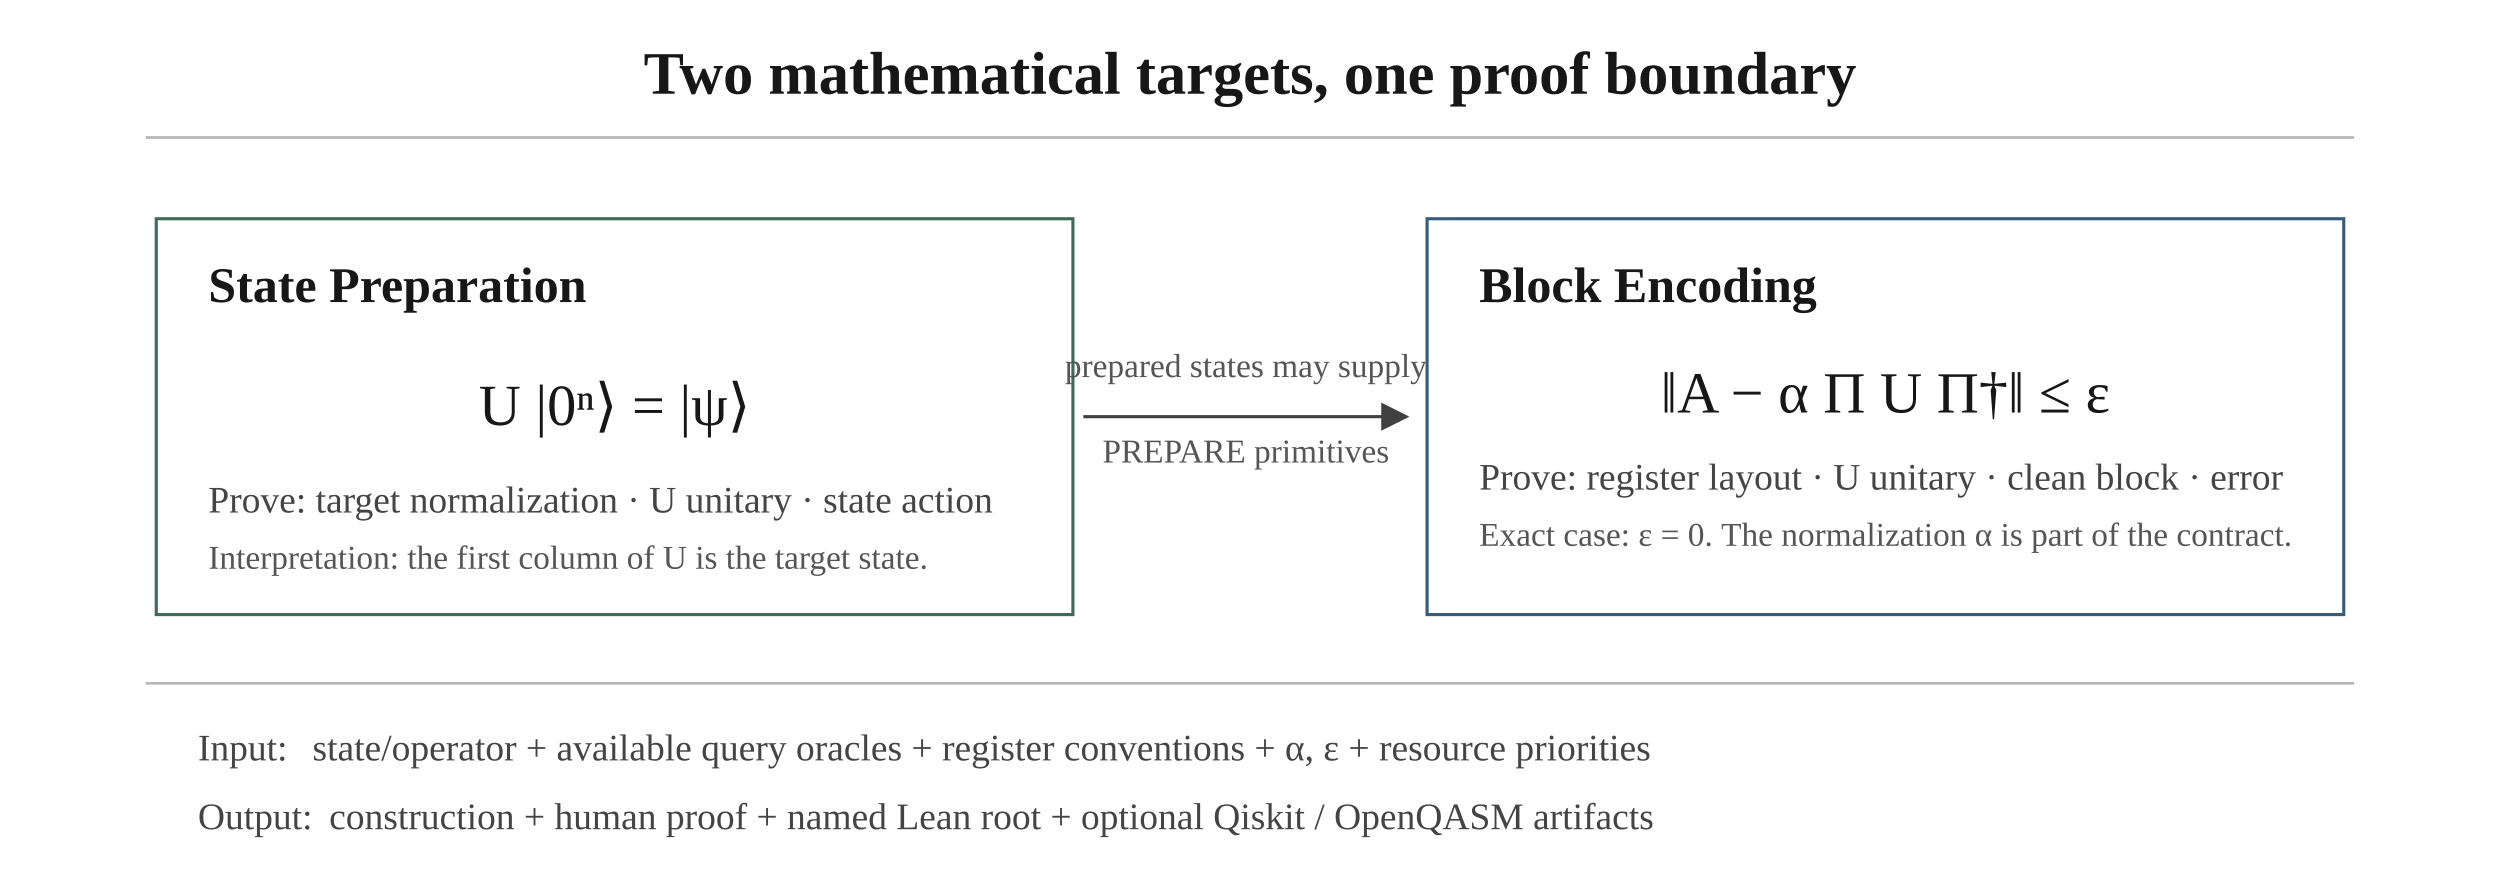
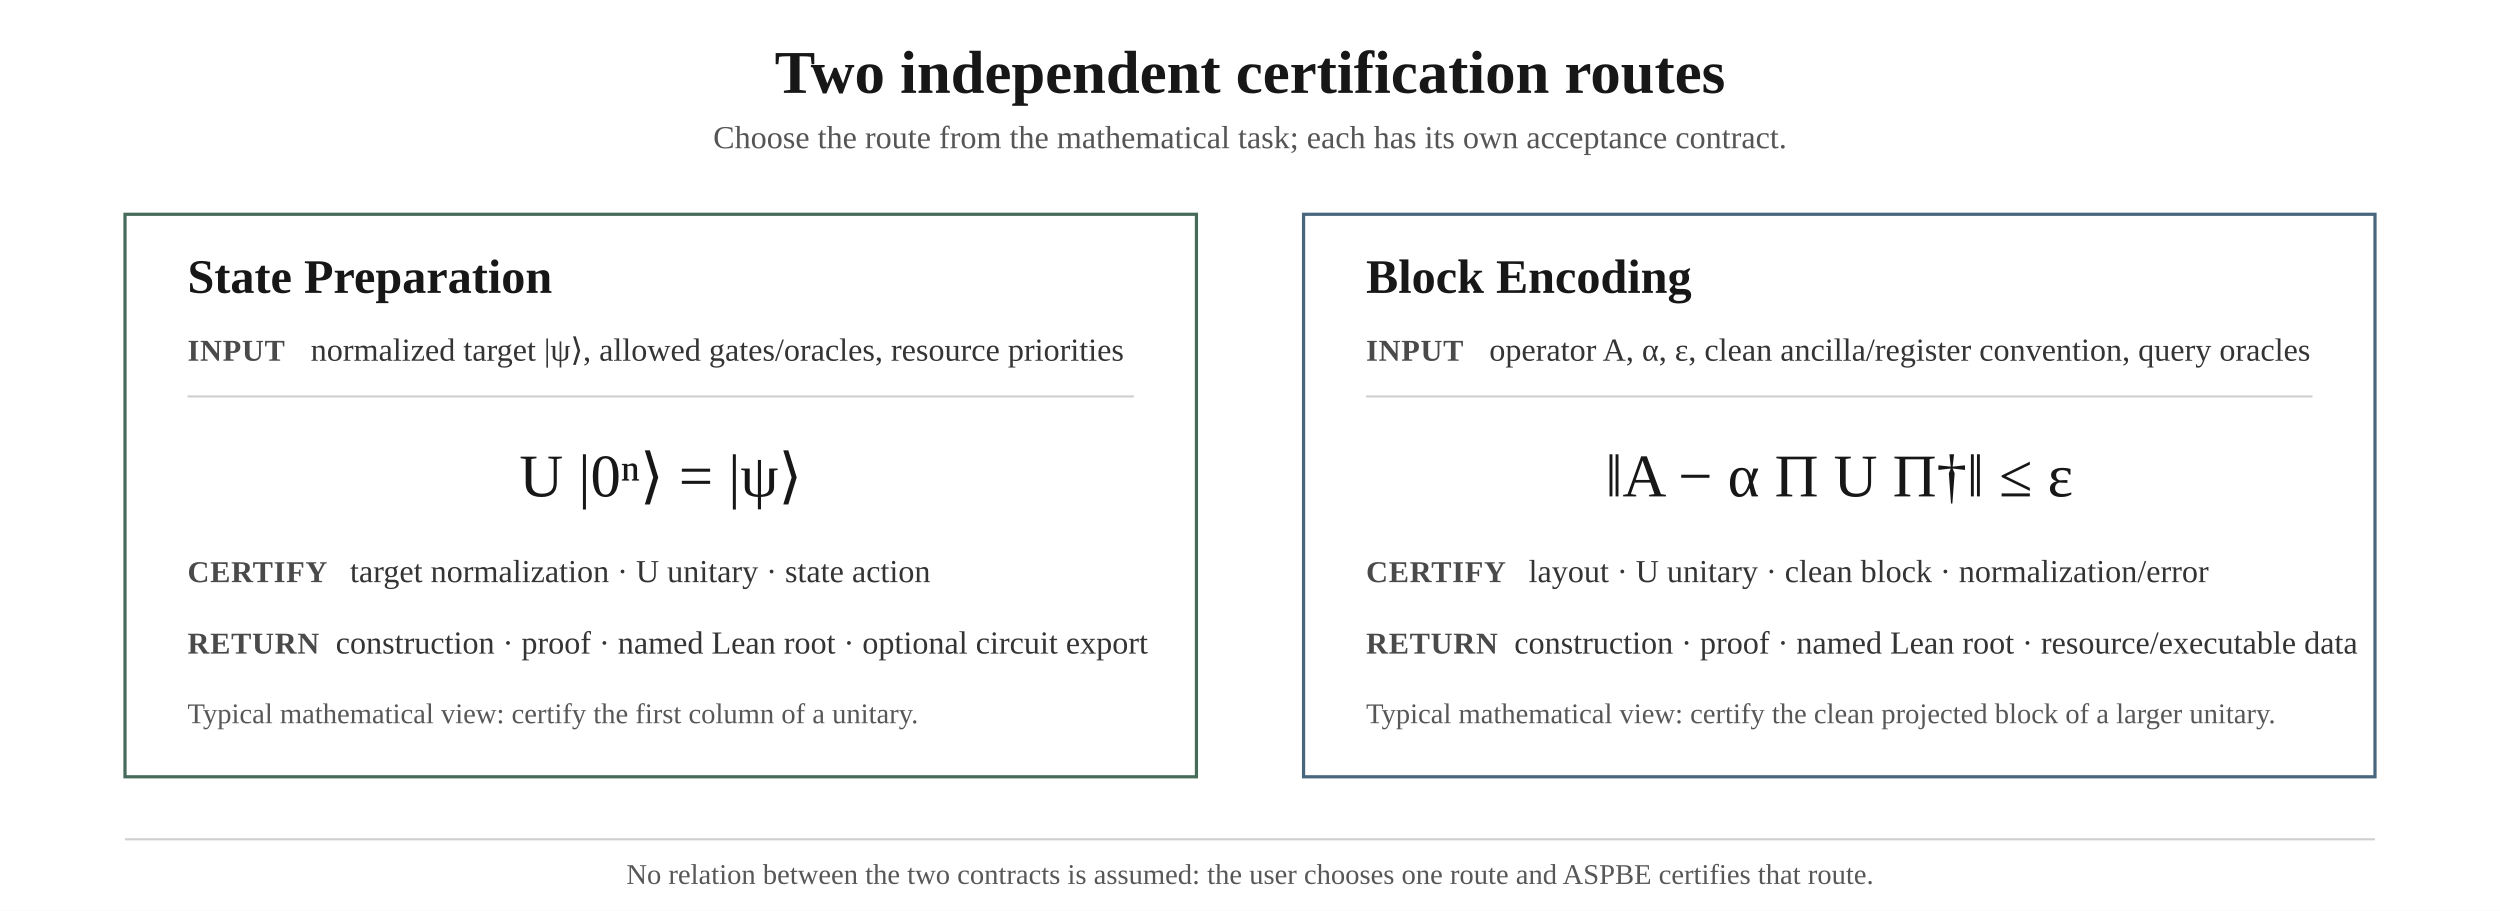
- <svg xmlns="http://www.w3.org/2000/svg" width="1200" height="430" viewBox="0 0 1200 430" role="img" aria-labelledby="title desc">
-   <defs>
-     <marker id="arrow" markerWidth="9" markerHeight="9" refX="8" refY="4.5" orient="auto">
-       <path d="M0,0 L9,4.5 L0,9 z" fill="#404040" />
-     </marker>
-     <style>
-       text { font-family: "Times New Roman", Times, "Liberation Serif", serif; fill: #171717; }
-       .title { font-size: 29px; font-weight: 700; }
-       .head { font-size: 24px; font-weight: 700; }
-       .formula { font-size: 28px; }
-       .body { font-size: 18px; fill: #444; }
-       .small { font-size: 16px; fill: #555; }
-       .rule { stroke: #b6b6b6; stroke-width: 1.3; }
-       .box { fill: #fff; stroke: #454545; stroke-width: 1.5; }
-       .accent-state { stroke: #3d6b57; }
-       .accent-block { stroke: #355c7d; }
-       .arrow { stroke: #404040; stroke-width: 1.5; fill: none; marker-end: url(#arrow); }
-     </style>
-   </defs>
-   <rect width="1200" height="430" fill="#fff" />
-   <text x="600" y="45" text-anchor="middle" class="title">Two mathematical targets, one proof boundary</text>
-   <line x1="70" y1="66" x2="1130" y2="66" class="rule" />
-   <rect x="75" y="105" width="440" height="190" class="box accent-state" />
-   <text x="100" y="145" class="head">State Preparation</text>
-   <text x="295" y="204" text-anchor="middle" class="formula">U |0ⁿ⟩ = |ψ⟩</text>
-   <text x="100" y="246" class="body">Prove: target normalization · U unitary · state action</text>
-   <text x="100" y="273" class="small">Interpretation: the first column of U is the target state.</text>
-   <rect x="685" y="105" width="440" height="190" class="box accent-block" />
-   <text x="710" y="145" class="head">Block Encoding</text>
-   <text x="905" y="198" text-anchor="middle" class="formula">‖A − α Π U Π†‖ ≤ ε</text>
-   <text x="710" y="235" class="body">Prove: register layout · U unitary · clean block · error</text>
-   <text x="710" y="262" class="small">Exact case: ε = 0.  The normalization α is part of the contract.</text>
-   <path d="M520 200 L675 200" class="arrow" />
-   <text x="598" y="181" text-anchor="middle" class="small">prepared states may supply</text>
-   <text x="598" y="222" text-anchor="middle" class="small">PREPARE primitives</text>
-   <line x1="70" y1="328" x2="1130" y2="328" class="rule" />
-   <text x="95" y="365" class="body">Input:</text>
-   <text x="150" y="365" class="body">state/operator + available query oracles + register conventions + α, ε + resource priorities</text>
-   <text x="95" y="398" class="body">Output:</text>
-   <text x="158" y="398" class="body">construction + human proof + named Lean root + optional Qiskit / OpenQASM artifacts</text>
+ <svg xmlns="http://www.w3.org/2000/svg" width="1400" height="510" viewBox="0 0 1400 510" role="img" aria-labelledby="title desc">
+   <style>
+     text { font-family: "Times New Roman", Times, "Liberation Serif", serif; fill: #171717; }
+     .title { font-size: 34px; font-weight: 700; }
+     .subtitle { font-size: 18px; fill: #555; }
+     .head { font-size: 27px; font-weight: 700; }
+     .label { font-size: 17px; font-weight: 700; letter-spacing: .4px; fill: #4a4a4a; }
+     .formula { font-size: 34px; }
+     .body { font-size: 18px; fill: #343434; }
+     .small { font-size: 16px; fill: #575757; }
+     .panel { fill: #fff; stroke-width: 1.8; }
+     .state { stroke: #466b5a; }
+     .block { stroke: #48667d; }
+     .rule { stroke: #d0d0d0; stroke-width: 1.2; }
+   </style>
+   <rect width="1400" height="510" fill="#ffffff" />
+   <text x="700" y="52" text-anchor="middle" class="title">Two independent certification routes</text>
+   <text x="700" y="83" text-anchor="middle" class="subtitle">Choose the route from the mathematical task; each has its own acceptance contract.</text>
+   <rect x="70" y="120" width="600" height="315" class="panel state" />
+   <text x="105" y="164" class="head">State Preparation</text>
+   <text x="105" y="202" class="label">INPUT</text>
+   <text x="174" y="202" class="body">normalized target |ψ⟩, allowed gates/oracles, resource priorities</text>
+   <line x1="105" y1="222" x2="635" y2="222" class="rule" />
+   <text x="370" y="278" text-anchor="middle" class="formula">U |0ⁿ⟩ = |ψ⟩</text>
+   <text x="105" y="326" class="label">CERTIFY</text>
+   <text x="196" y="326" class="body">target normalization · U unitary · state action</text>
+   <text x="105" y="366" class="label">RETURN</text>
+   <text x="188" y="366" class="body">construction · proof · named Lean root · optional circuit export</text>
+   <text x="105" y="405" class="small">Typical mathematical view: certify the first column of a unitary.</text>
+   <rect x="730" y="120" width="600" height="315" class="panel block" />
+   <text x="765" y="164" class="head">Block Encoding</text>
+   <text x="765" y="202" class="label">INPUT</text>
+   <text x="834" y="202" class="body">operator A, α, ε, clean ancilla/register convention, query oracles</text>
+   <line x1="765" y1="222" x2="1295" y2="222" class="rule" />
+   <text x="1030" y="278" text-anchor="middle" class="formula">‖A − α Π U Π†‖ ≤ ε</text>
+   <text x="765" y="326" class="label">CERTIFY</text>
+   <text x="856" y="326" class="body">layout · U unitary · clean block · normalization/error</text>
+   <text x="765" y="366" class="label">RETURN</text>
+   <text x="848" y="366" class="body">construction · proof · named Lean root · resource/executable data</text>
+   <text x="765" y="405" class="small">Typical mathematical view: certify the clean projected block of a larger unitary.</text>
+   <line x1="70" y1="470" x2="1330" y2="470" class="rule" />
+   <text x="700" y="495" text-anchor="middle" class="small">No relation between the two contracts is assumed: the user chooses one route and ASPBE certifies that route.</text>
</svg>
